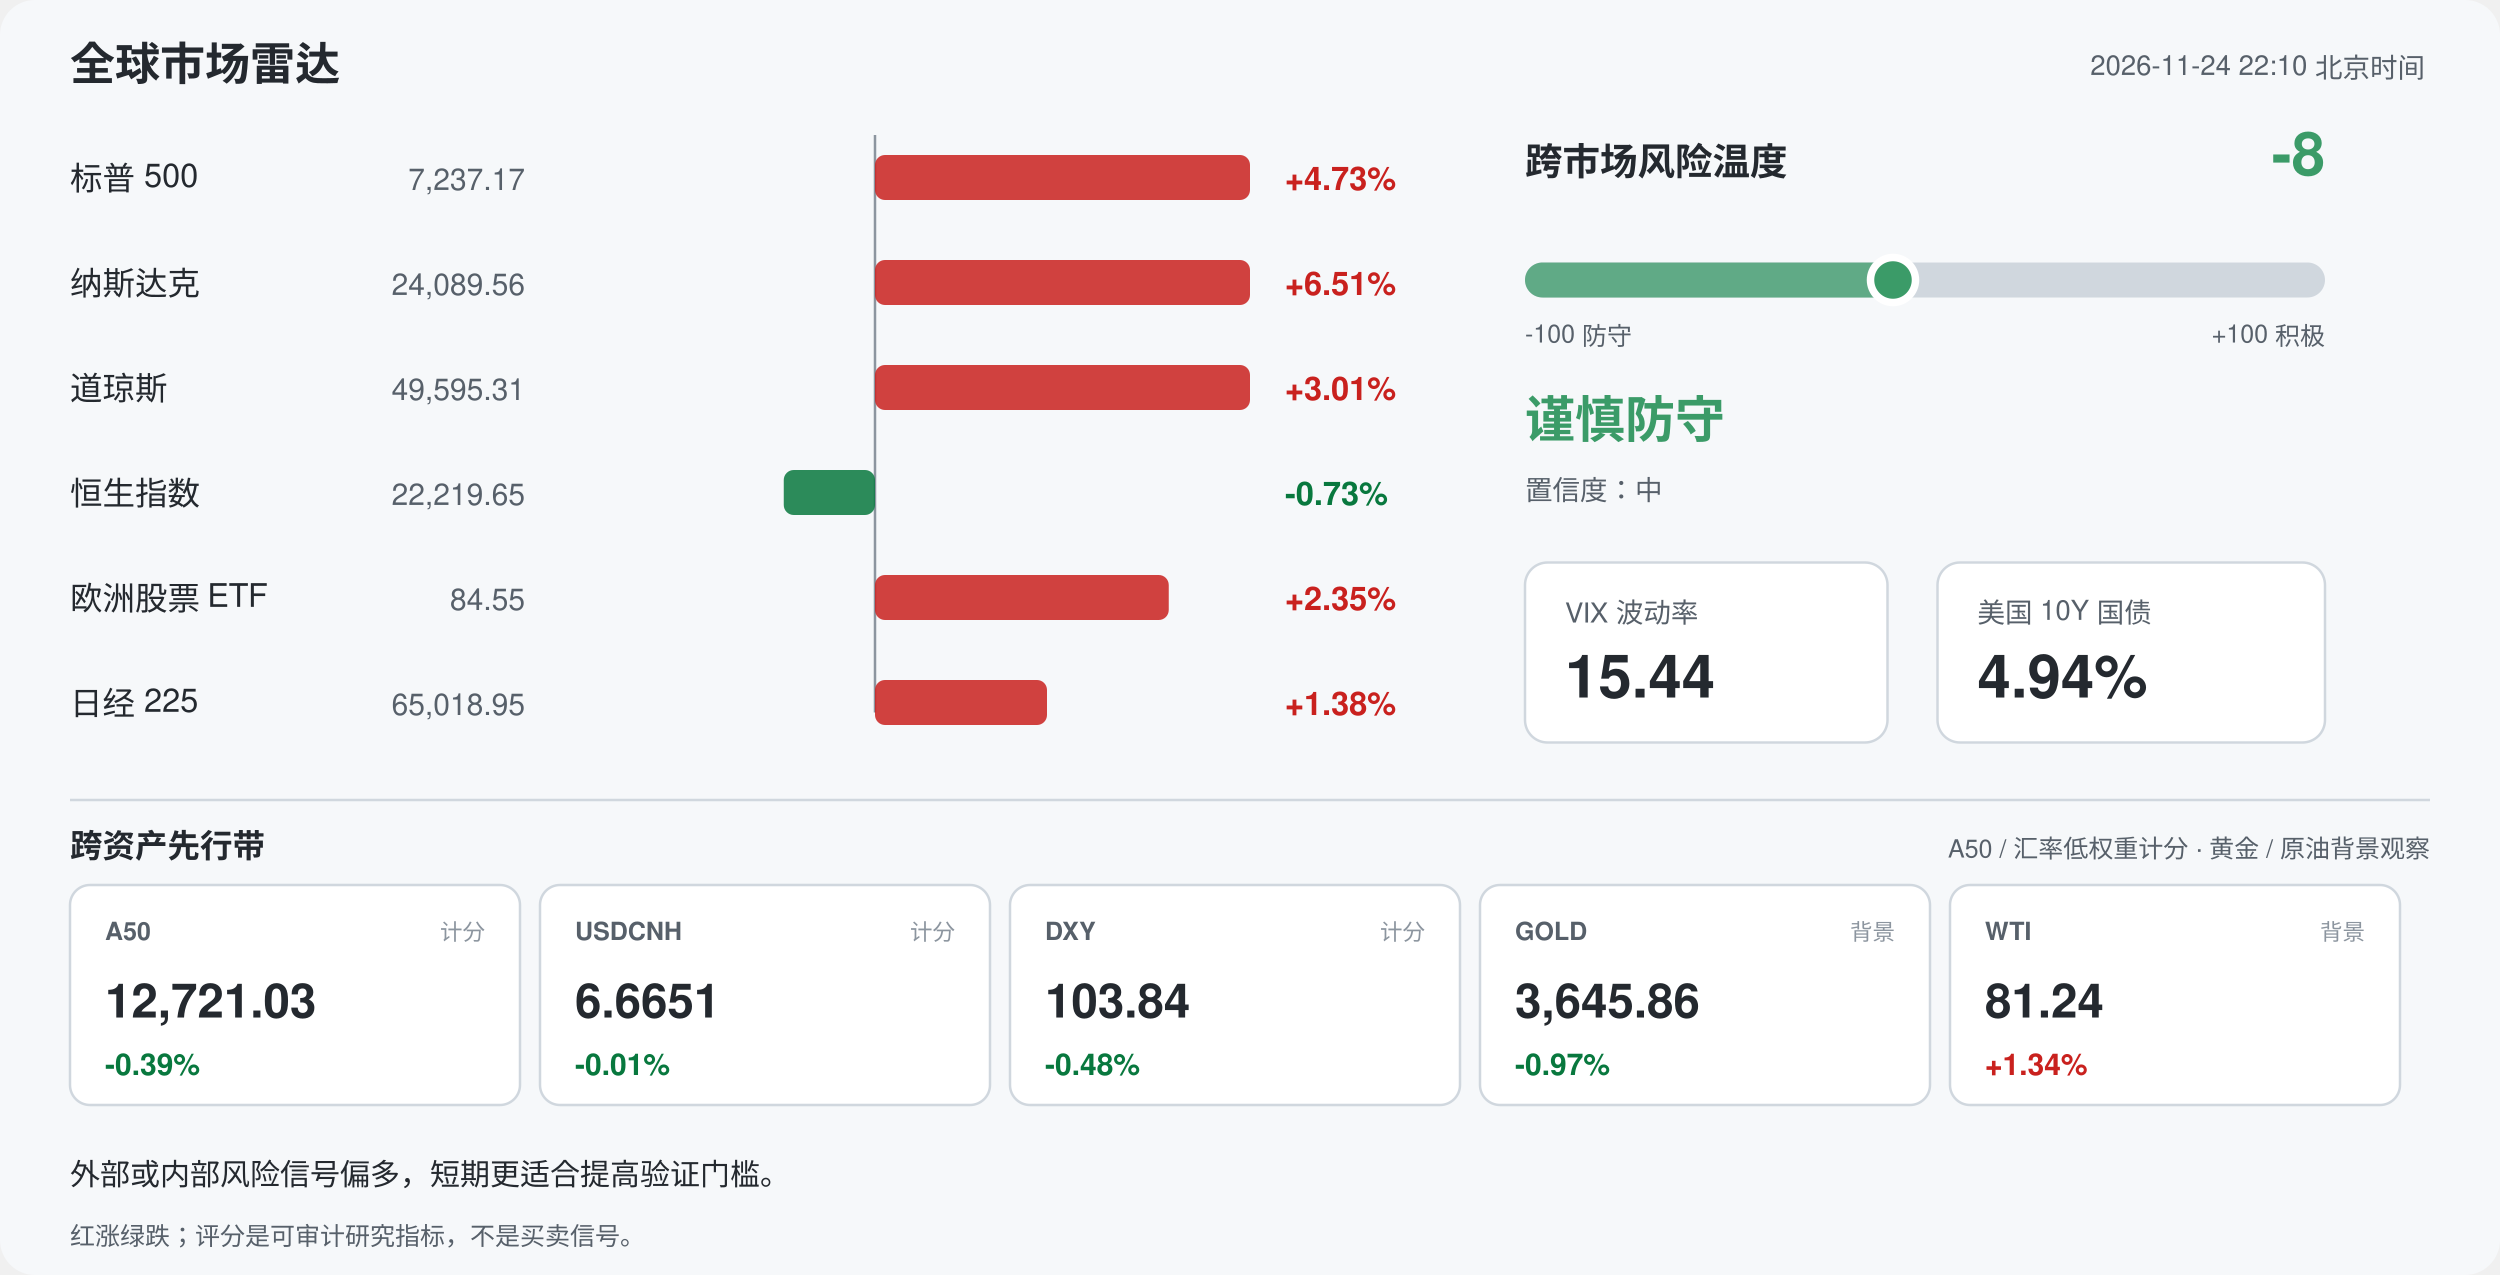
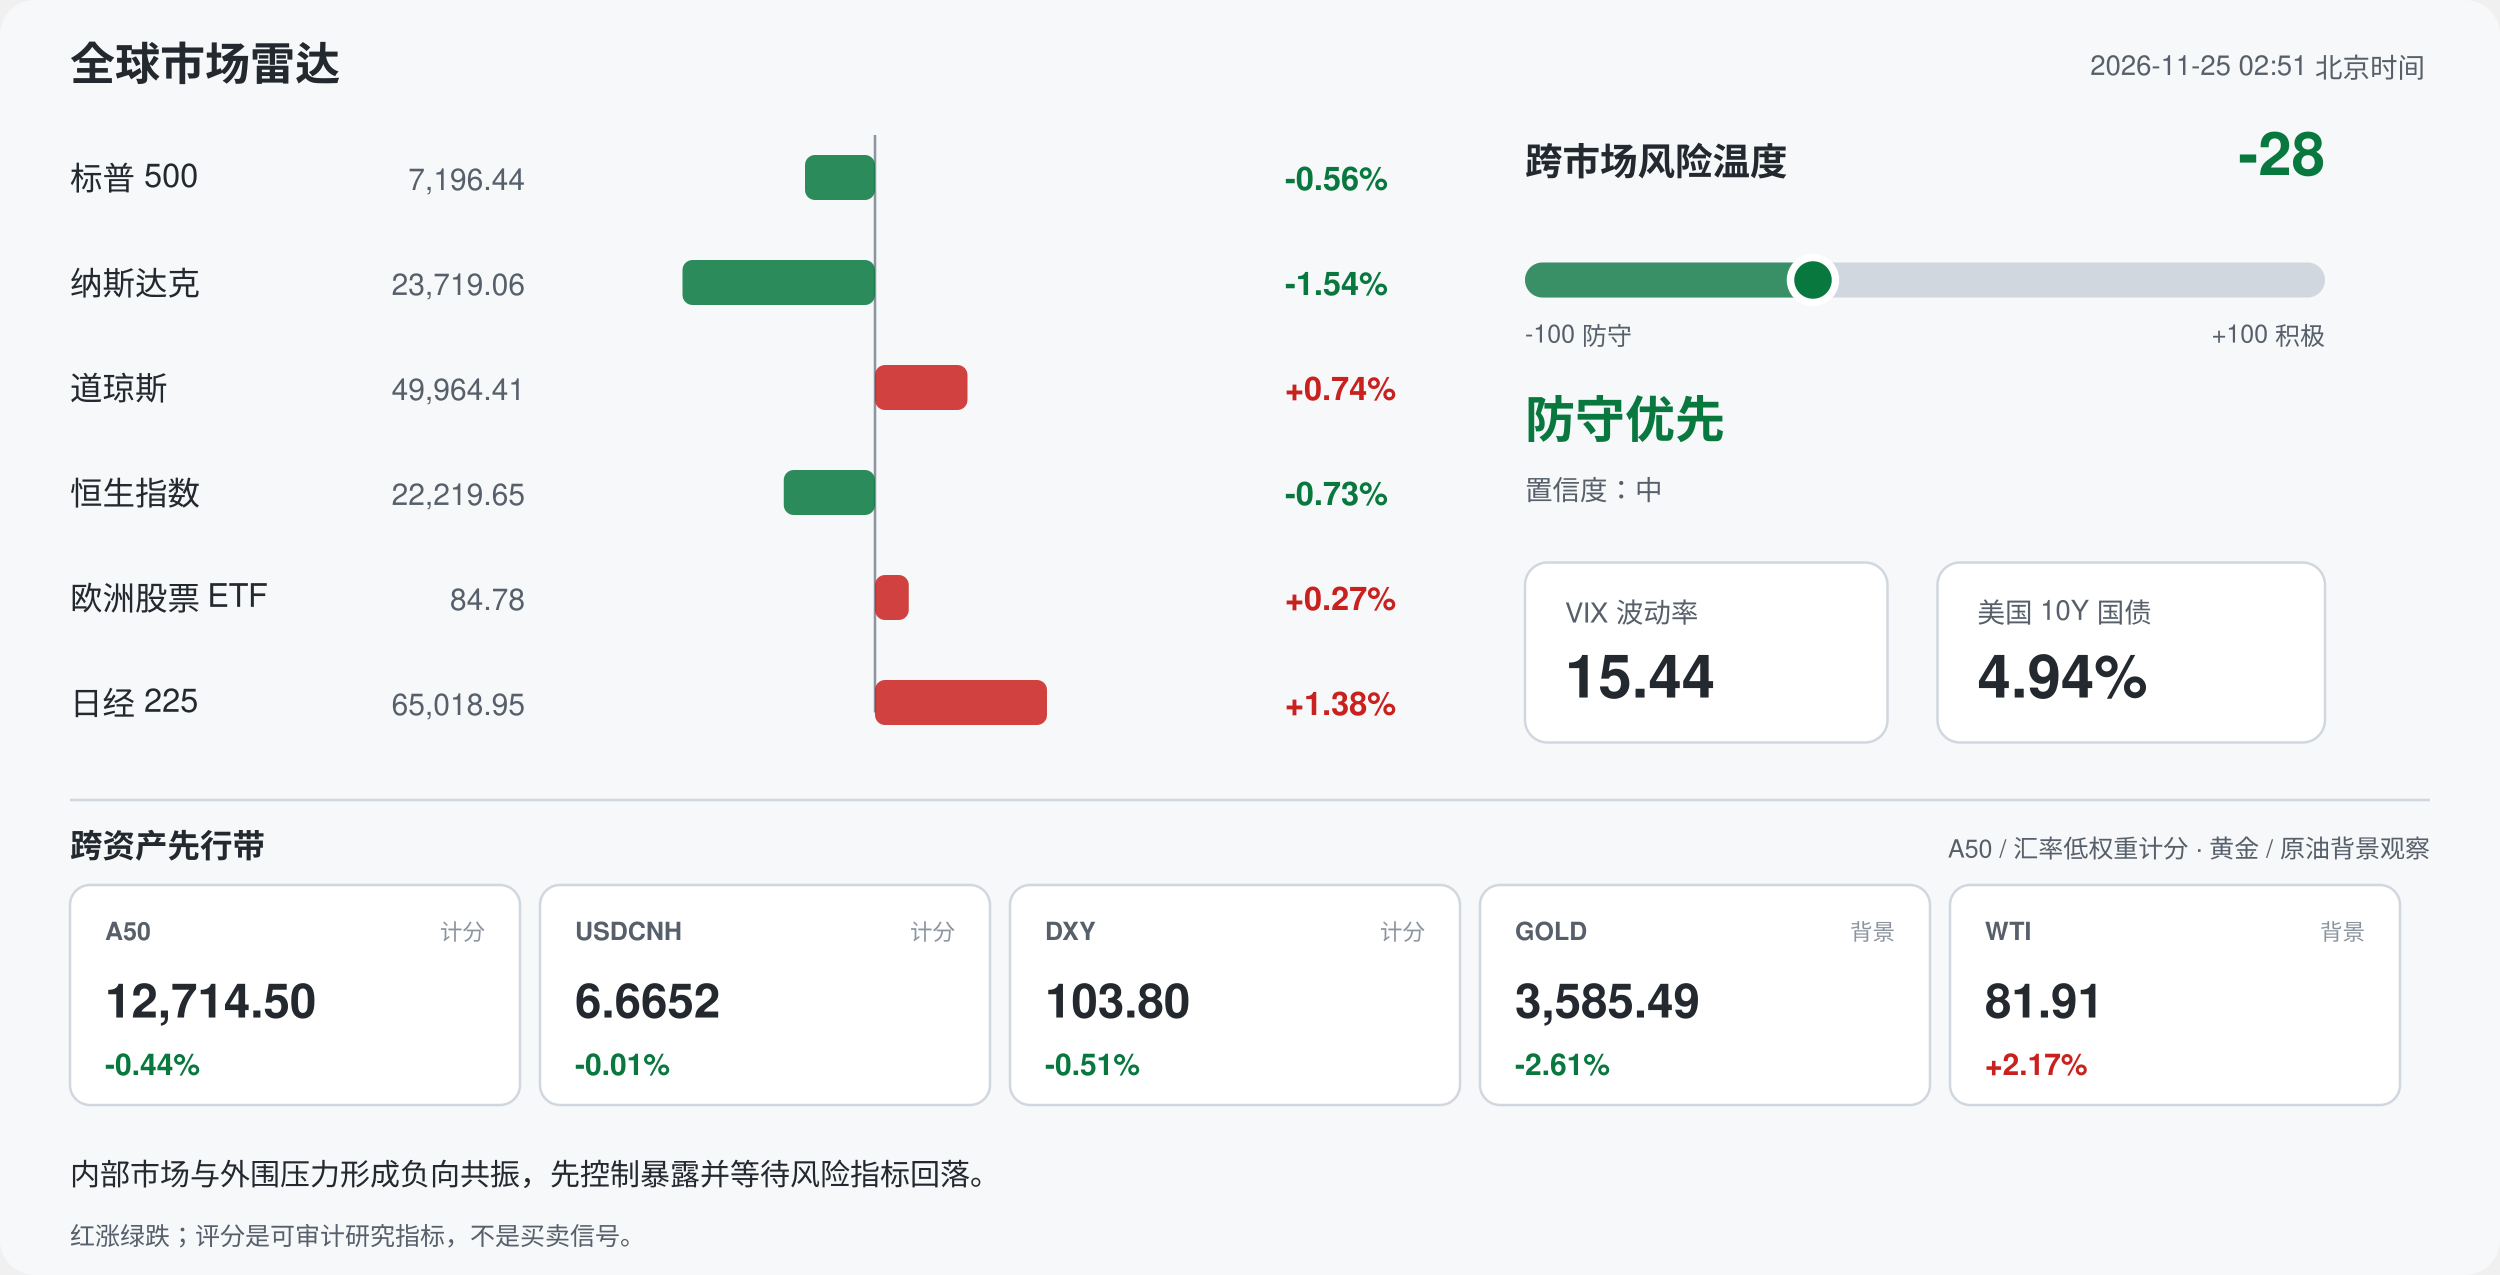
<svg xmlns="http://www.w3.org/2000/svg" width="1000" height="510" viewBox="0 0 1000 510" font-family="-apple-system,Segoe UI,Helvetica,Arial,sans-serif">
  <rect width="1000" height="510" rx="14" fill="#f6f8fa" />
  <text x="28" y="32" font-size="18" font-weight="700" fill="#24292f">全球市场雷达</text>
-   <text x="970" y="30" font-size="11" fill="#57606a" text-anchor="end">2026-11-24 22:10 北京时间</text>
+   <text x="970" y="30" font-size="11" fill="#57606a" text-anchor="end">2026-11-25 02:51 北京时间</text>
  <line x1="350" y1="54" x2="350" y2="285" stroke="#8c959f" stroke-width="1" />
  <text x="28" y="76" font-size="13" fill="#24292f">标普 500</text>
-   <text x="210" y="76" font-size="12" fill="#57606a" text-anchor="end">7,237.17</text>
-   <rect x="350.0" y="62" width="150.0" height="18" rx="4" fill="#c9211e" opacity="0.85" />
-   <text x="514" y="76" font-size="13" font-weight="600" fill="#c9211e">+4.73%</text>
+   <text x="210" y="76" font-size="12" fill="#57606a" text-anchor="end">7,196.44</text>
+   <rect x="322.0" y="62" width="28.0" height="18" rx="4" fill="#08783e" opacity="0.85" />
+   <text x="514" y="76" font-size="13" font-weight="600" fill="#08783e">-0.56%</text>
  <text x="28" y="118" font-size="13" fill="#24292f">纳斯达克</text>
-   <text x="210" y="118" font-size="12" fill="#57606a" text-anchor="end">24,089.56</text>
-   <rect x="350.0" y="104" width="150.0" height="18" rx="4" fill="#c9211e" opacity="0.85" />
-   <text x="514" y="118" font-size="13" font-weight="600" fill="#c9211e">+6.51%</text>
+   <text x="210" y="118" font-size="12" fill="#57606a" text-anchor="end">23,719.06</text>
+   <rect x="273.0" y="104" width="77.0" height="18" rx="4" fill="#08783e" opacity="0.85" />
+   <text x="514" y="118" font-size="13" font-weight="600" fill="#08783e">-1.54%</text>
  <text x="28" y="160" font-size="13" fill="#24292f">道琼斯</text>
-   <text x="210" y="160" font-size="12" fill="#57606a" text-anchor="end">49,595.31</text>
-   <rect x="350.0" y="146" width="150.0" height="18" rx="4" fill="#c9211e" opacity="0.85" />
-   <text x="514" y="160" font-size="13" font-weight="600" fill="#c9211e">+3.01%</text>
+   <text x="210" y="160" font-size="12" fill="#57606a" text-anchor="end">49,964.41</text>
+   <rect x="350.0" y="146" width="37.0" height="18" rx="4" fill="#c9211e" opacity="0.85" />
+   <text x="514" y="160" font-size="13" font-weight="600" fill="#c9211e">+0.74%</text>
  <text x="28" y="202" font-size="13" fill="#24292f">恒生指数</text>
  <text x="210" y="202" font-size="12" fill="#57606a" text-anchor="end">22,219.65</text>
  <rect x="313.5" y="188" width="36.5" height="18" rx="4" fill="#08783e" opacity="0.85" />
  <text x="514" y="202" font-size="13" font-weight="600" fill="#08783e">-0.73%</text>
  <text x="28" y="244" font-size="13" fill="#24292f">欧洲股票 ETF</text>
-   <text x="210" y="244" font-size="12" fill="#57606a" text-anchor="end">84.55</text>
-   <rect x="350.0" y="230" width="117.5" height="18" rx="4" fill="#c9211e" opacity="0.85" />
-   <text x="514" y="244" font-size="13" font-weight="600" fill="#c9211e">+2.35%</text>
+   <text x="210" y="244" font-size="12" fill="#57606a" text-anchor="end">84.78</text>
+   <rect x="350.0" y="230" width="13.5" height="18" rx="4" fill="#c9211e" opacity="0.85" />
+   <text x="514" y="244" font-size="13" font-weight="600" fill="#c9211e">+0.27%</text>
  <text x="28" y="286" font-size="13" fill="#24292f">日经 225</text>
  <text x="210" y="286" font-size="12" fill="#57606a" text-anchor="end">65,018.95</text>
  <rect x="350.0" y="272" width="68.8" height="18" rx="4" fill="#c9211e" opacity="0.85" />
  <text x="514" y="286" font-size="13" font-weight="600" fill="#c9211e">+1.38%</text>
  <text x="610" y="70" font-size="15" font-weight="700" fill="#24292f">跨市场风险温度</text>
-   <text x="930" y="70" font-size="24" font-weight="700" fill="#3b9b68" text-anchor="end">-8</text>
+   <text x="930" y="70" font-size="24" font-weight="700" fill="#08783e" text-anchor="end">-28</text>
  <rect x="610" y="105" width="320" height="14" rx="7" fill="#d0d7de" />
-   <rect x="610" y="105" width="147.2" height="14" rx="7" fill="#3b9b68" opacity="0.75" />
-   <circle cx="757.2" cy="112" r="9" fill="#3b9b68" stroke="#ffffff" stroke-width="3" />
+   <rect x="610" y="105" width="115.2" height="14" rx="7" fill="#08783e" opacity="0.75" />
+   <circle cx="725.2" cy="112" r="9" fill="#08783e" stroke="#ffffff" stroke-width="3" />
  <text x="610" y="137" font-size="10" fill="#57606a">-100 防守</text>
  <text x="930" y="137" font-size="10" fill="#57606a" text-anchor="end">+100 积极</text>
-   <text x="610" y="175" font-size="20" font-weight="700" fill="#3b9b68">谨慎防守</text>
+   <text x="610" y="175" font-size="20" font-weight="700" fill="#08783e">防守优先</text>
  <text x="610" y="200" font-size="11" fill="#57606a">置信度：中</text>
  <rect x="610" y="225" width="145" height="72" rx="9" fill="#ffffff" stroke="#d0d7de" />
  <text x="626" y="249" font-size="11" fill="#57606a">VIX 波动率</text>
  <text x="626" y="279" font-size="24" font-weight="700" fill="#24292f">15.44</text>
  <rect x="775" y="225" width="155" height="72" rx="9" fill="#ffffff" stroke="#d0d7de" />
  <text x="791" y="249" font-size="11" fill="#57606a">美国 10Y 国债</text>
  <text x="791" y="279" font-size="24" font-weight="700" fill="#24292f">4.94%</text>
  <line x1="28" y1="320" x2="972" y2="320" stroke="#d0d7de" />
  <text x="28" y="343" font-size="13" font-weight="700" fill="#24292f">跨资产先行带</text>
  <text x="972" y="343" font-size="10" fill="#57606a" text-anchor="end">A50 / 汇率低权重计分 · 黄金 / 原油背景观察</text>
  <rect x="28" y="354" width="180" height="88" rx="8" fill="#ffffff" stroke="#d0d7de" />
  <text x="42" y="376" font-size="10" font-weight="700" fill="#57606a">A50</text>
  <text x="194" y="376" font-size="9" fill="#8c959f" text-anchor="end">计分</text>
-   <text x="42" y="407" font-size="19" font-weight="700" fill="#24292f">12,721.03</text>
-   <text x="42" y="430" font-size="12" font-weight="700" fill="#08783e">-0.39%</text>
+   <text x="42" y="407" font-size="19" font-weight="700" fill="#24292f">12,714.50</text>
+   <text x="42" y="430" font-size="12" font-weight="700" fill="#08783e">-0.44%</text>
  <rect x="216" y="354" width="180" height="88" rx="8" fill="#ffffff" stroke="#d0d7de" />
  <text x="230" y="376" font-size="10" font-weight="700" fill="#57606a">USDCNH</text>
  <text x="382" y="376" font-size="9" fill="#8c959f" text-anchor="end">计分</text>
-   <text x="230" y="407" font-size="19" font-weight="700" fill="#24292f">6.6651</text>
+   <text x="230" y="407" font-size="19" font-weight="700" fill="#24292f">6.6652</text>
  <text x="230" y="430" font-size="12" font-weight="700" fill="#08783e">-0.01%</text>
  <rect x="404" y="354" width="180" height="88" rx="8" fill="#ffffff" stroke="#d0d7de" />
  <text x="418" y="376" font-size="10" font-weight="700" fill="#57606a">DXY</text>
  <text x="570" y="376" font-size="9" fill="#8c959f" text-anchor="end">计分</text>
-   <text x="418" y="407" font-size="19" font-weight="700" fill="#24292f">103.84</text>
-   <text x="418" y="430" font-size="12" font-weight="700" fill="#08783e">-0.48%</text>
+   <text x="418" y="407" font-size="19" font-weight="700" fill="#24292f">103.80</text>
+   <text x="418" y="430" font-size="12" font-weight="700" fill="#08783e">-0.51%</text>
  <rect x="592" y="354" width="180" height="88" rx="8" fill="#ffffff" stroke="#d0d7de" />
  <text x="606" y="376" font-size="10" font-weight="700" fill="#57606a">GOLD</text>
  <text x="758" y="376" font-size="9" fill="#8c959f" text-anchor="end">背景</text>
-   <text x="606" y="407" font-size="19" font-weight="700" fill="#24292f">3,645.86</text>
-   <text x="606" y="430" font-size="12" font-weight="700" fill="#08783e">-0.97%</text>
+   <text x="606" y="407" font-size="19" font-weight="700" fill="#24292f">3,585.49</text>
+   <text x="606" y="430" font-size="12" font-weight="700" fill="#08783e">-2.61%</text>
  <rect x="780" y="354" width="180" height="88" rx="8" fill="#ffffff" stroke="#d0d7de" />
  <text x="794" y="376" font-size="10" font-weight="700" fill="#57606a">WTI</text>
  <text x="946" y="376" font-size="9" fill="#8c959f" text-anchor="end">背景</text>
-   <text x="794" y="407" font-size="19" font-weight="700" fill="#24292f">81.24</text>
-   <text x="794" y="430" font-size="12" font-weight="700" fill="#c9211e">+1.34%</text>
-   <text x="28" y="474" font-size="12" fill="#24292f">外部或内部风险信号偏多，短期更适合提高验证门槛。</text>
+   <text x="794" y="407" font-size="19" font-weight="700" fill="#24292f">81.91</text>
+   <text x="794" y="430" font-size="12" font-weight="700" fill="#c9211e">+2.17%</text>
+   <text x="28" y="474" font-size="12" fill="#24292f">内部市场与外围压力形成负向共振，先控制暴露并等待风险指标回落。</text>
  <text x="28" y="498" font-size="10" fill="#57606a">红涨绿跌；评分是可审计研究指标，不是买卖信号。</text>
</svg>
